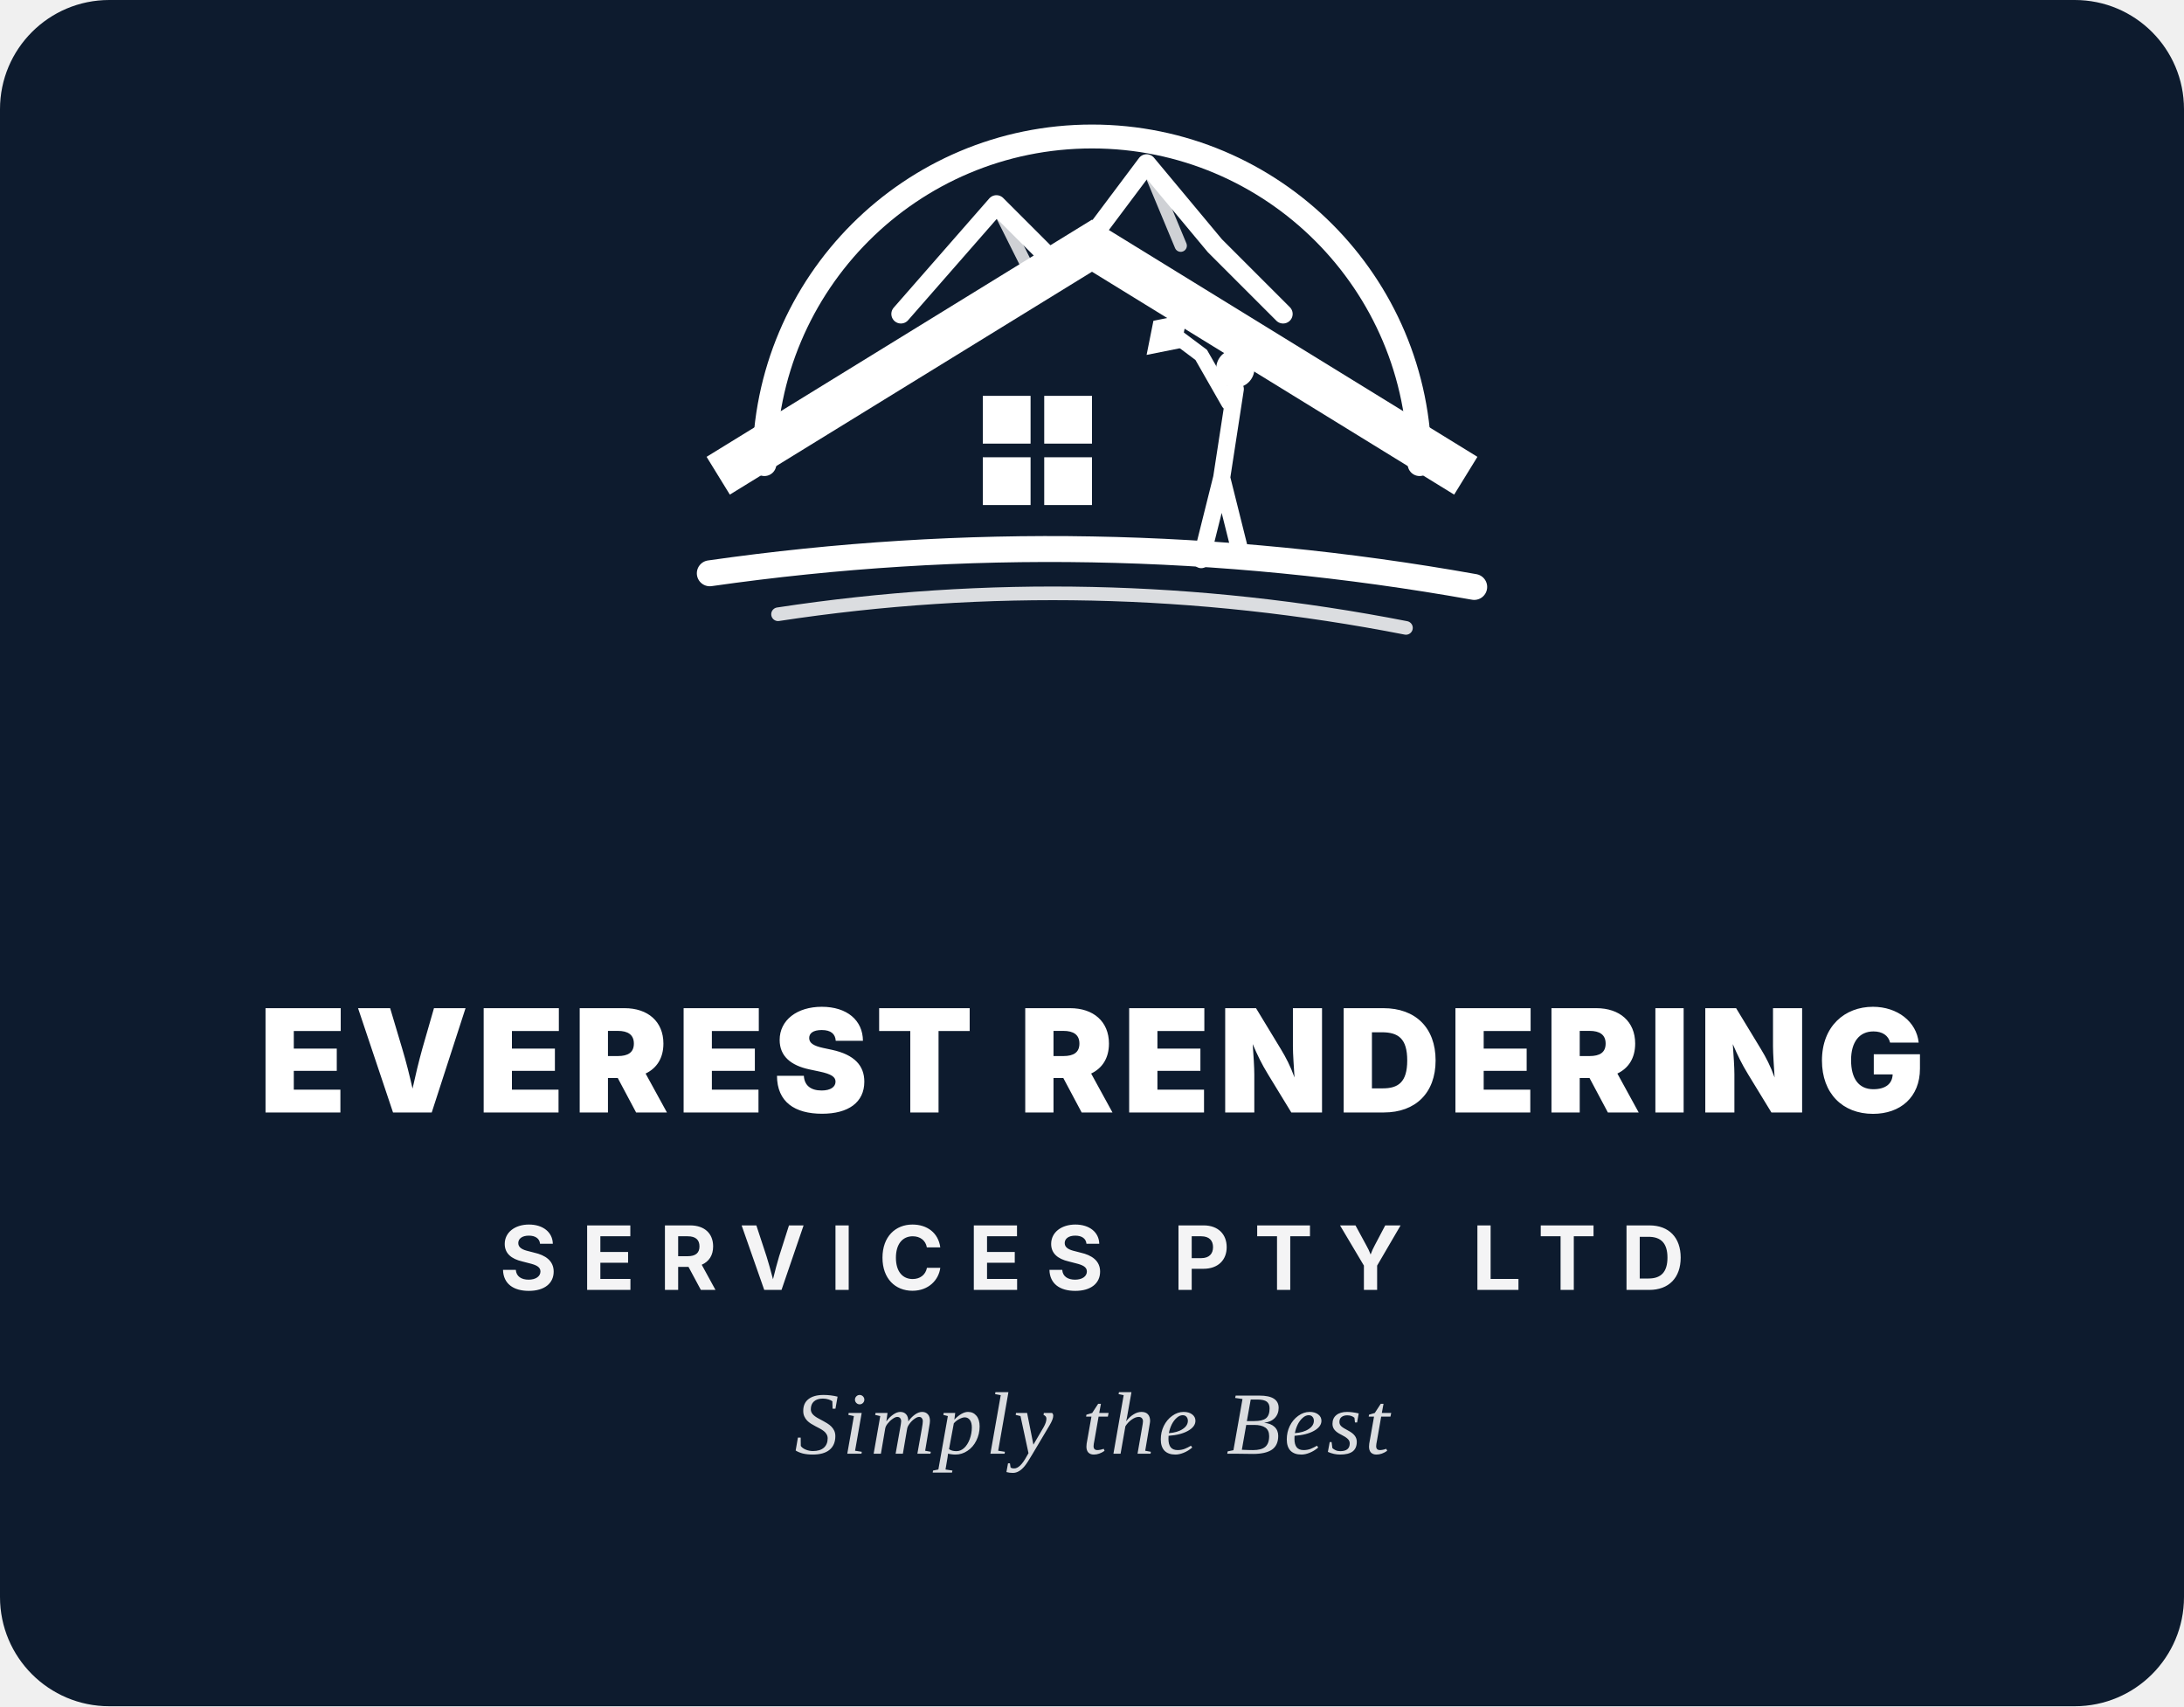
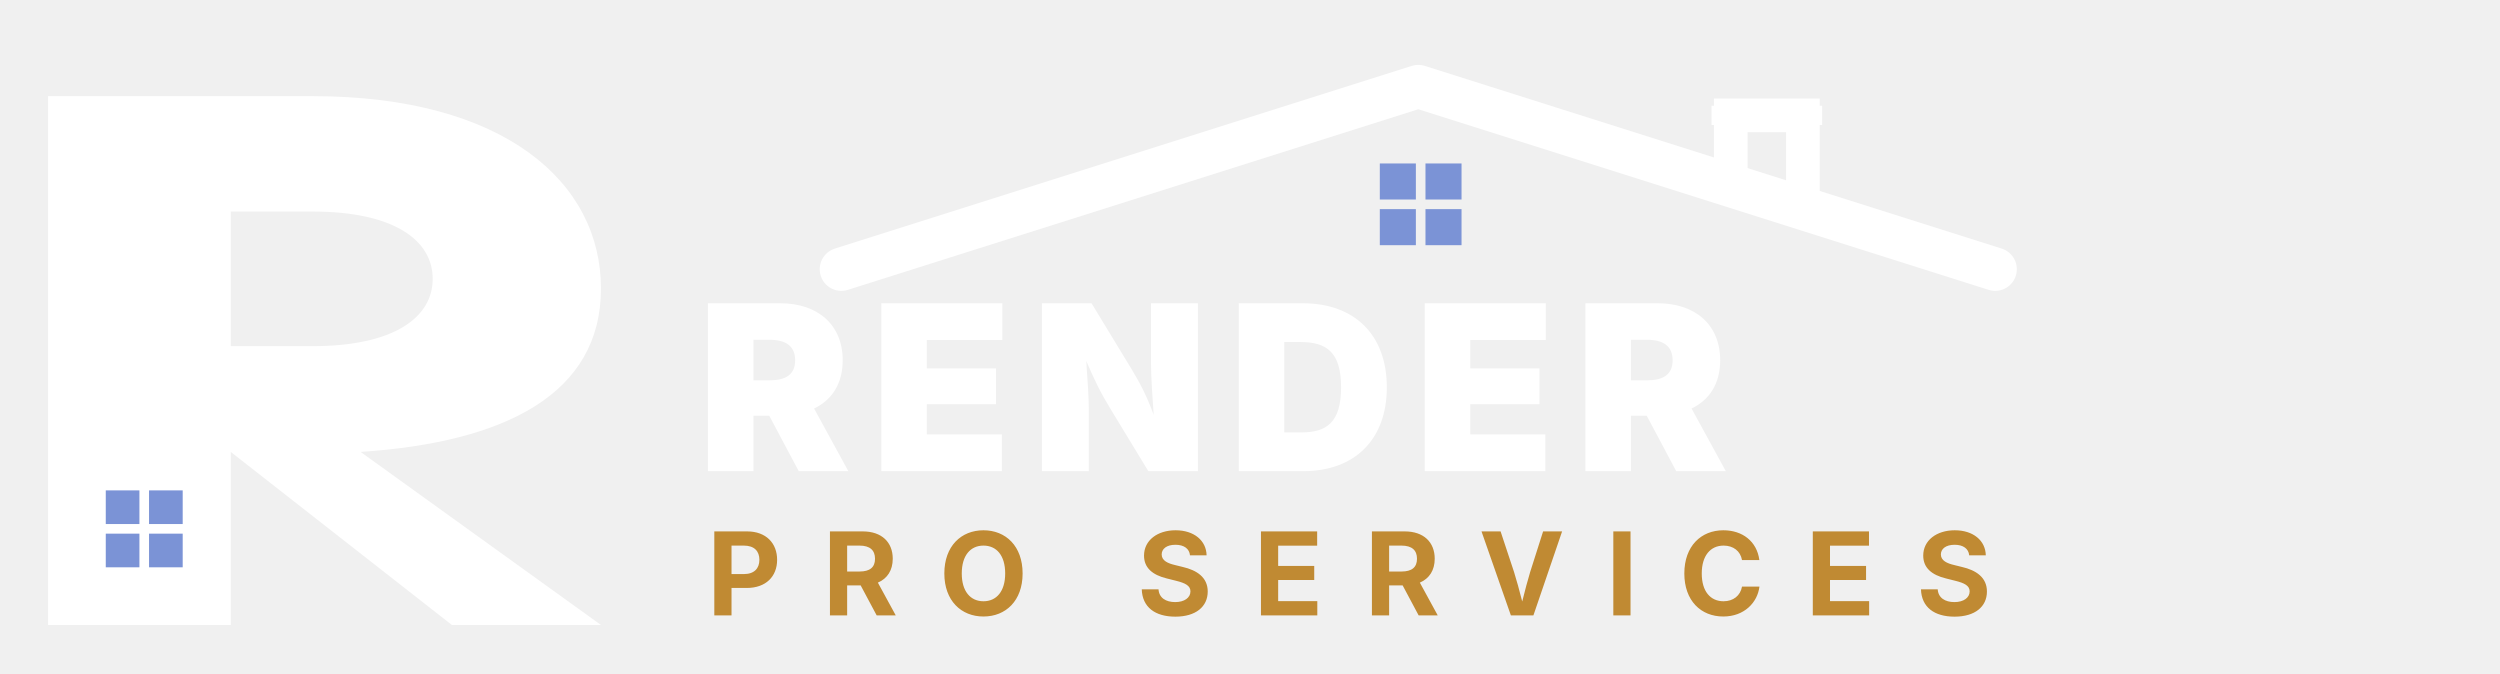
- <svg xmlns="http://www.w3.org/2000/svg" viewBox="0 0 320 250" width="320" height="250" fill="none">
-   <rect width="320" height="250" rx="16" fill="#0d1b2e" />
-   <g transform="translate(96, 10)">
-     <path d="M 16,58 A 48,48 0 0,1 112,58" fill="none" stroke="#FFFFFF" stroke-width="3.5" stroke-linecap="round" />
-     <path d="M 36,36 L 50,20 L 60,30 L 72,14 L 82,26 L 92,36" fill="none" stroke="#FFFFFF" stroke-width="2.8" stroke-linejoin="round" stroke-linecap="round" />
-     <path d="M 50,20 L 55,30 M 72,14 L 77,26" stroke="#FFFFFF" stroke-width="1.8" opacity="0.8" stroke-linecap="round" />
-     <path d="M 12,58 L 64,26 L 116,58" fill="none" stroke="#FFFFFF" stroke-width="6.5" stroke-linejoin="miter" stroke-linecap="square" />
-     <rect x="48" y="48" width="7" height="7" fill="#FFFFFF" />
-     <rect x="57" y="48" width="7" height="7" fill="#FFFFFF" />
-     <rect x="48" y="57" width="7" height="7" fill="#FFFFFF" />
-     <rect x="57" y="57" width="7" height="7" fill="#FFFFFF" />
-     <circle cx="85" cy="44" r="2.8" fill="#FFFFFF" />
-     <path d="M 85,47 L 83,60 L 86,72 M 83,60 L 80,72" stroke="#FFFFFF" stroke-width="2.5" stroke-linecap="round" stroke-linejoin="round" fill="none" />
-     <path d="M 84,49 L 80,42 L 76,39" stroke="#FFFFFF" stroke-width="2.2" stroke-linecap="round" fill="none" />
-     <polygon points="73,37 78,36 77,41 72,42" fill="#FFFFFF" />
-     <path d="M 8,74 Q 64,66 120,76" stroke="#FFFFFF" stroke-width="3.8" stroke-linecap="round" fill="none" />
-     <path d="M 18,80 Q 64,73 110,82" stroke="#FFFFFF" stroke-width="2" stroke-linecap="round" fill="none" opacity="0.85" />
+ <svg xmlns="http://www.w3.org/2000/svg" viewBox="0 0 520 140" width="520" height="140" fill="none">
+   <g transform="translate(10, 10)">
+     <path d="M 0 10 L 55 10 C 95 10 115 28 115 50 C 115 72 95 82 65 84 L 115 120 L 84 120 L 38 84 L 38 120 L 0 120 Z M 38 34 L 38 62 L 55 62 C 72 62 80 56 80 48 C 80 40 72 34 55 34 Z" fill="#FFFFFF" />
+     <rect x="12" y="92" width="7" height="7" fill="#7B93D6" />
+     <rect x="21" y="92" width="7" height="7" fill="#7B93D6" />
+     <rect x="12" y="101" width="7" height="7" fill="#7B93D6" />
+     <rect x="21" y="101" width="7" height="7" fill="#7B93D6" />
  </g>
-   <g text-anchor="middle" transform="translate(160, 115)">
-     <text x="0" y="48" font-family="'Montserrat', 'Inter', system-ui, -apple-system, sans-serif" font-weight="900" font-size="21" fill="#FFFFFF" letter-spacing="1.2">EVEREST RENDERING</text>
-     <text x="0" y="74" font-family="'Montserrat', 'Inter', system-ui, -apple-system, sans-serif" font-weight="700" font-size="13" fill="#FFFFFF" letter-spacing="3.5" opacity="0.95">SERVICES PTY LTD</text>
-     <text x="0" y="98" font-family="'Playfair Display', 'Georgia', 'Times New Roman', serif" font-style="italic" font-weight="500" font-size="13" fill="#FFFFFF" letter-spacing="0.5" opacity="0.85">Simply the Best</text>
+   <g transform="translate(145, 10)">
+     <path d="M 30 46 L 150 8 L 270 46" stroke="#FFFFFF" stroke-width="9" stroke-linecap="round" stroke-linejoin="round" fill="none" />
+     <path d="M 215 26 L 215 14 L 230 14 L 230 31" stroke="#FFFFFF" stroke-width="7" stroke-linecap="square" stroke-linejoin="miter" fill="none" />
+     <line x1="211" y1="14" x2="234" y2="14" stroke="#FFFFFF" stroke-width="4" />
+     <rect x="142" y="24" width="7.5" height="7.5" fill="#7B93D6" />
+     <rect x="151.5" y="24" width="7.5" height="7.5" fill="#7B93D6" />
+     <rect x="142" y="33.5" width="7.5" height="7.5" fill="#7B93D6" />
+     <rect x="151.5" y="33.5" width="7.5" height="7.5" fill="#7B93D6" />
+     <text x="0" y="88" font-family="'Montserrat', 'Inter', system-ui, sans-serif" font-weight="900" font-size="48" fill="#FFFFFF" letter-spacing="4">RENDER</text>
+     <text x="2" y="118" font-family="'Montserrat', 'Inter', system-ui, sans-serif" font-weight="700" font-size="24" fill="#C08A33" letter-spacing="8.5">PRO SERVICES</text>
  </g>
</svg>
